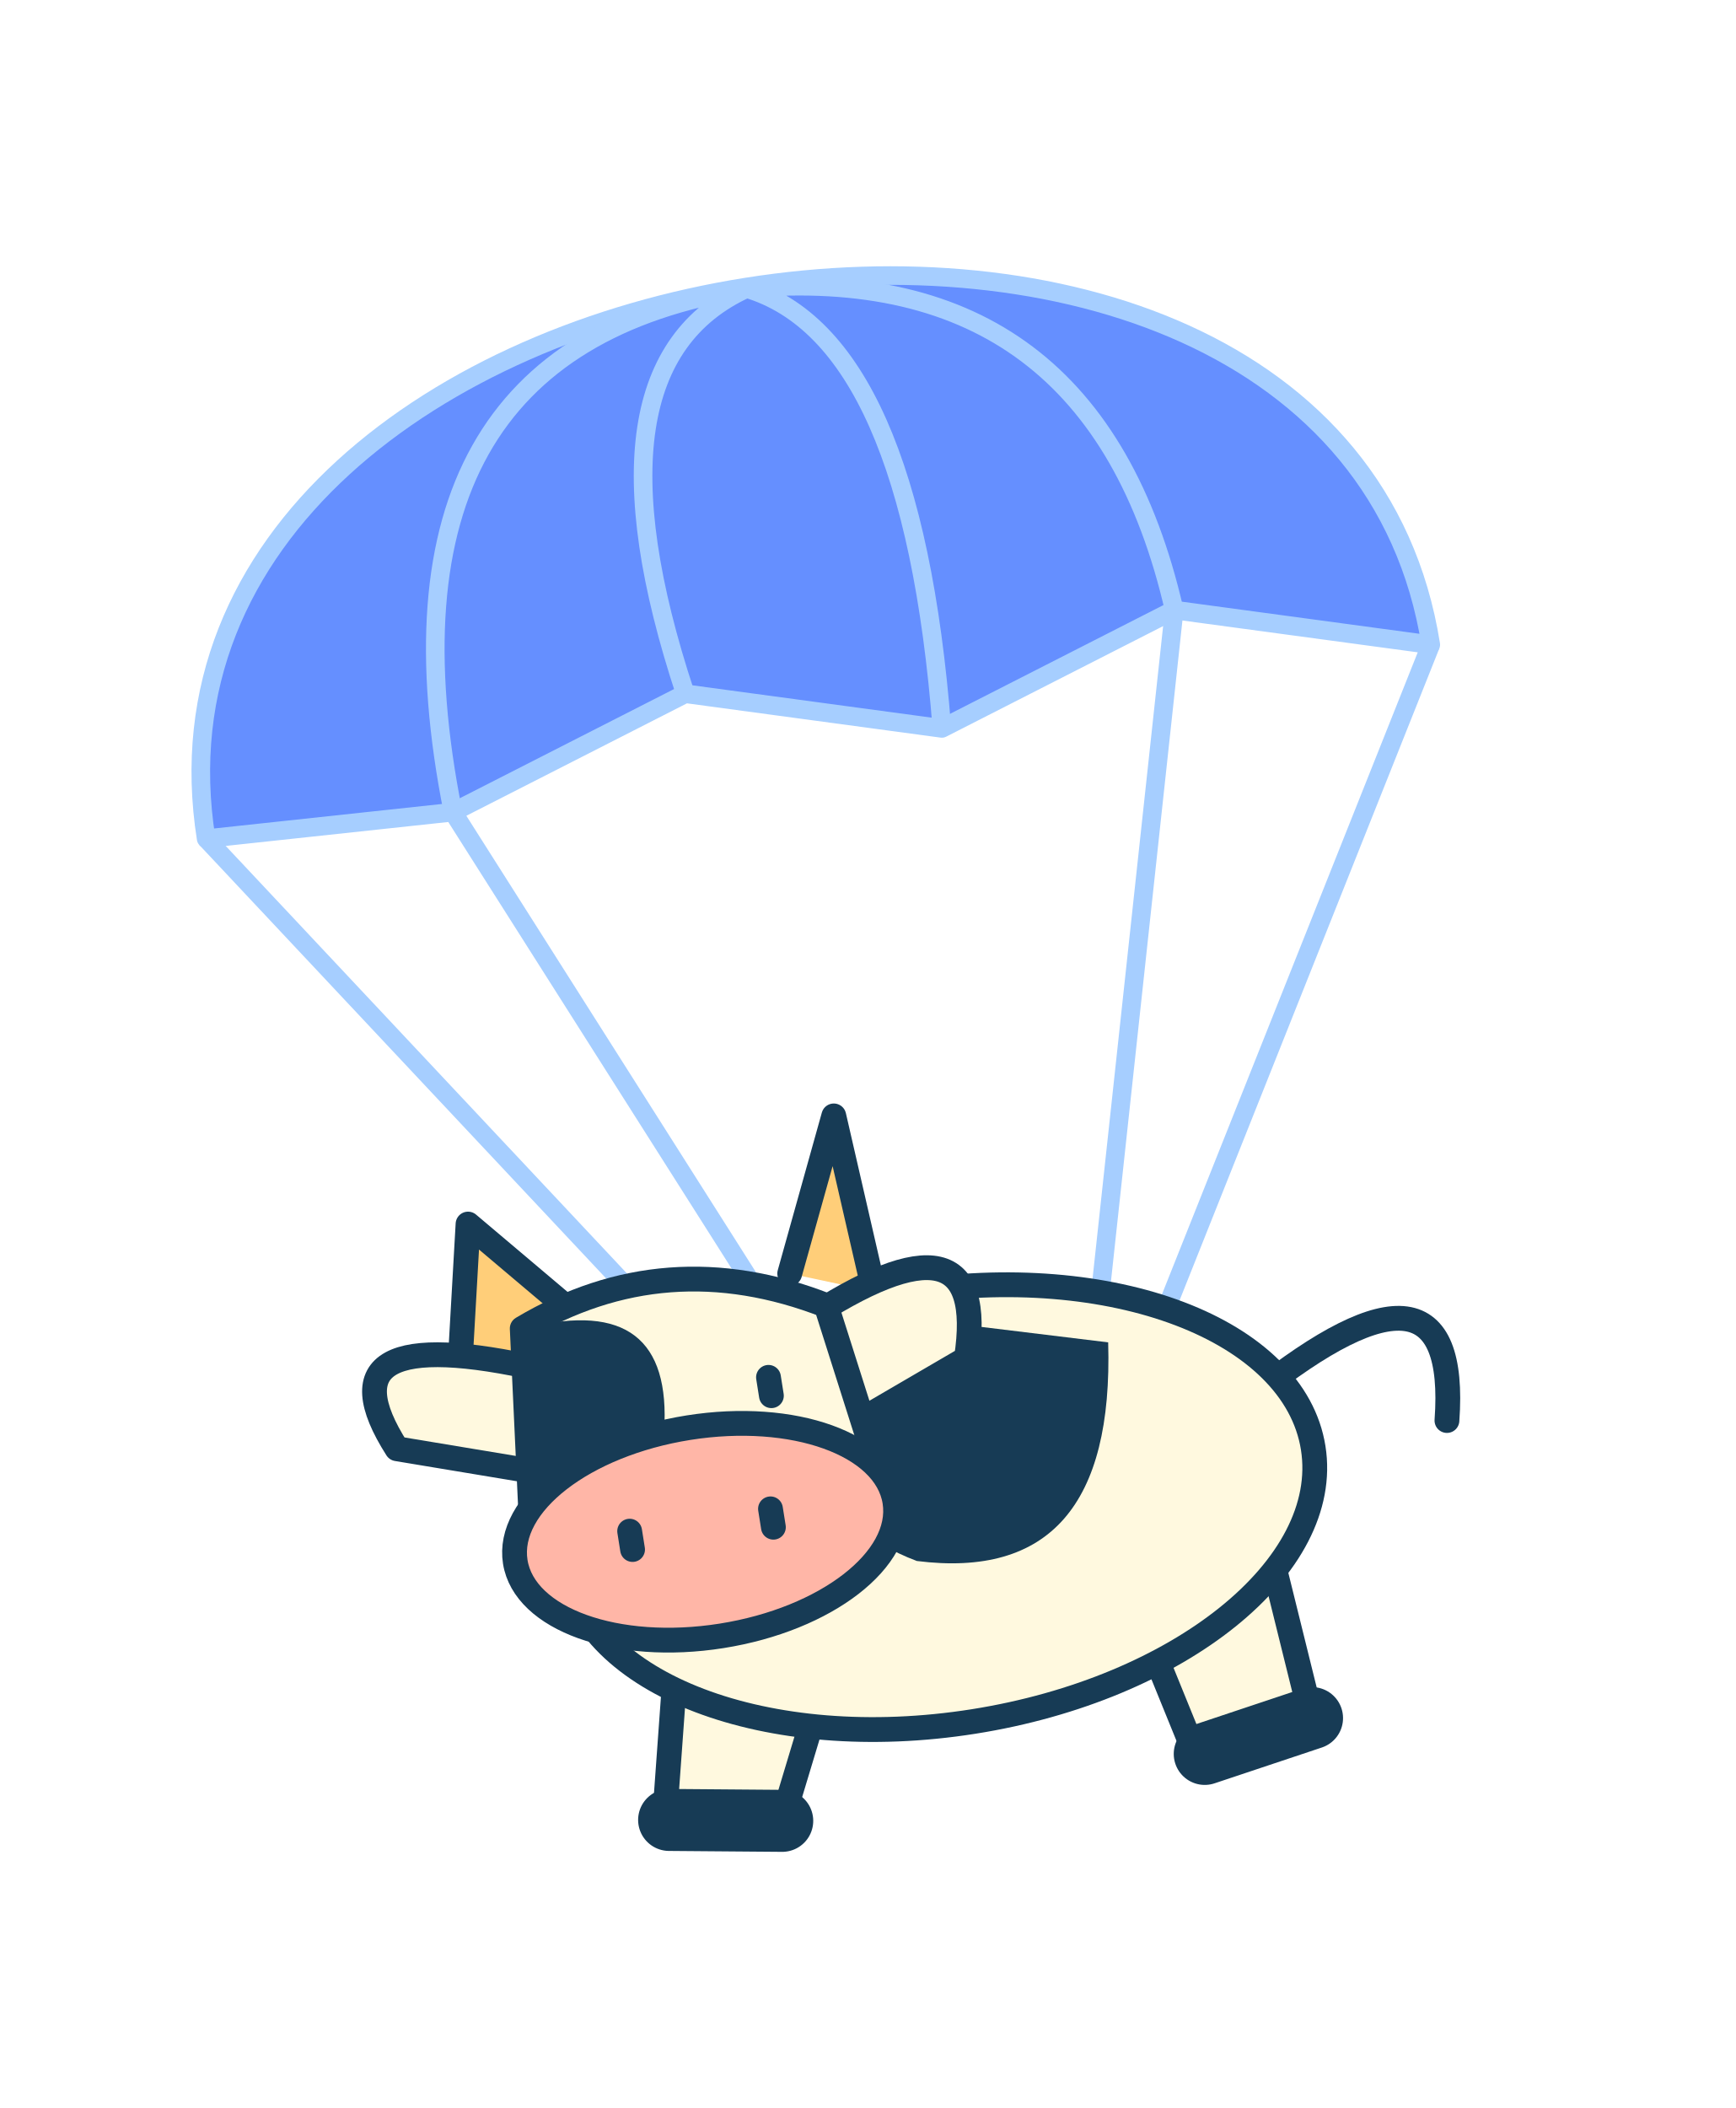
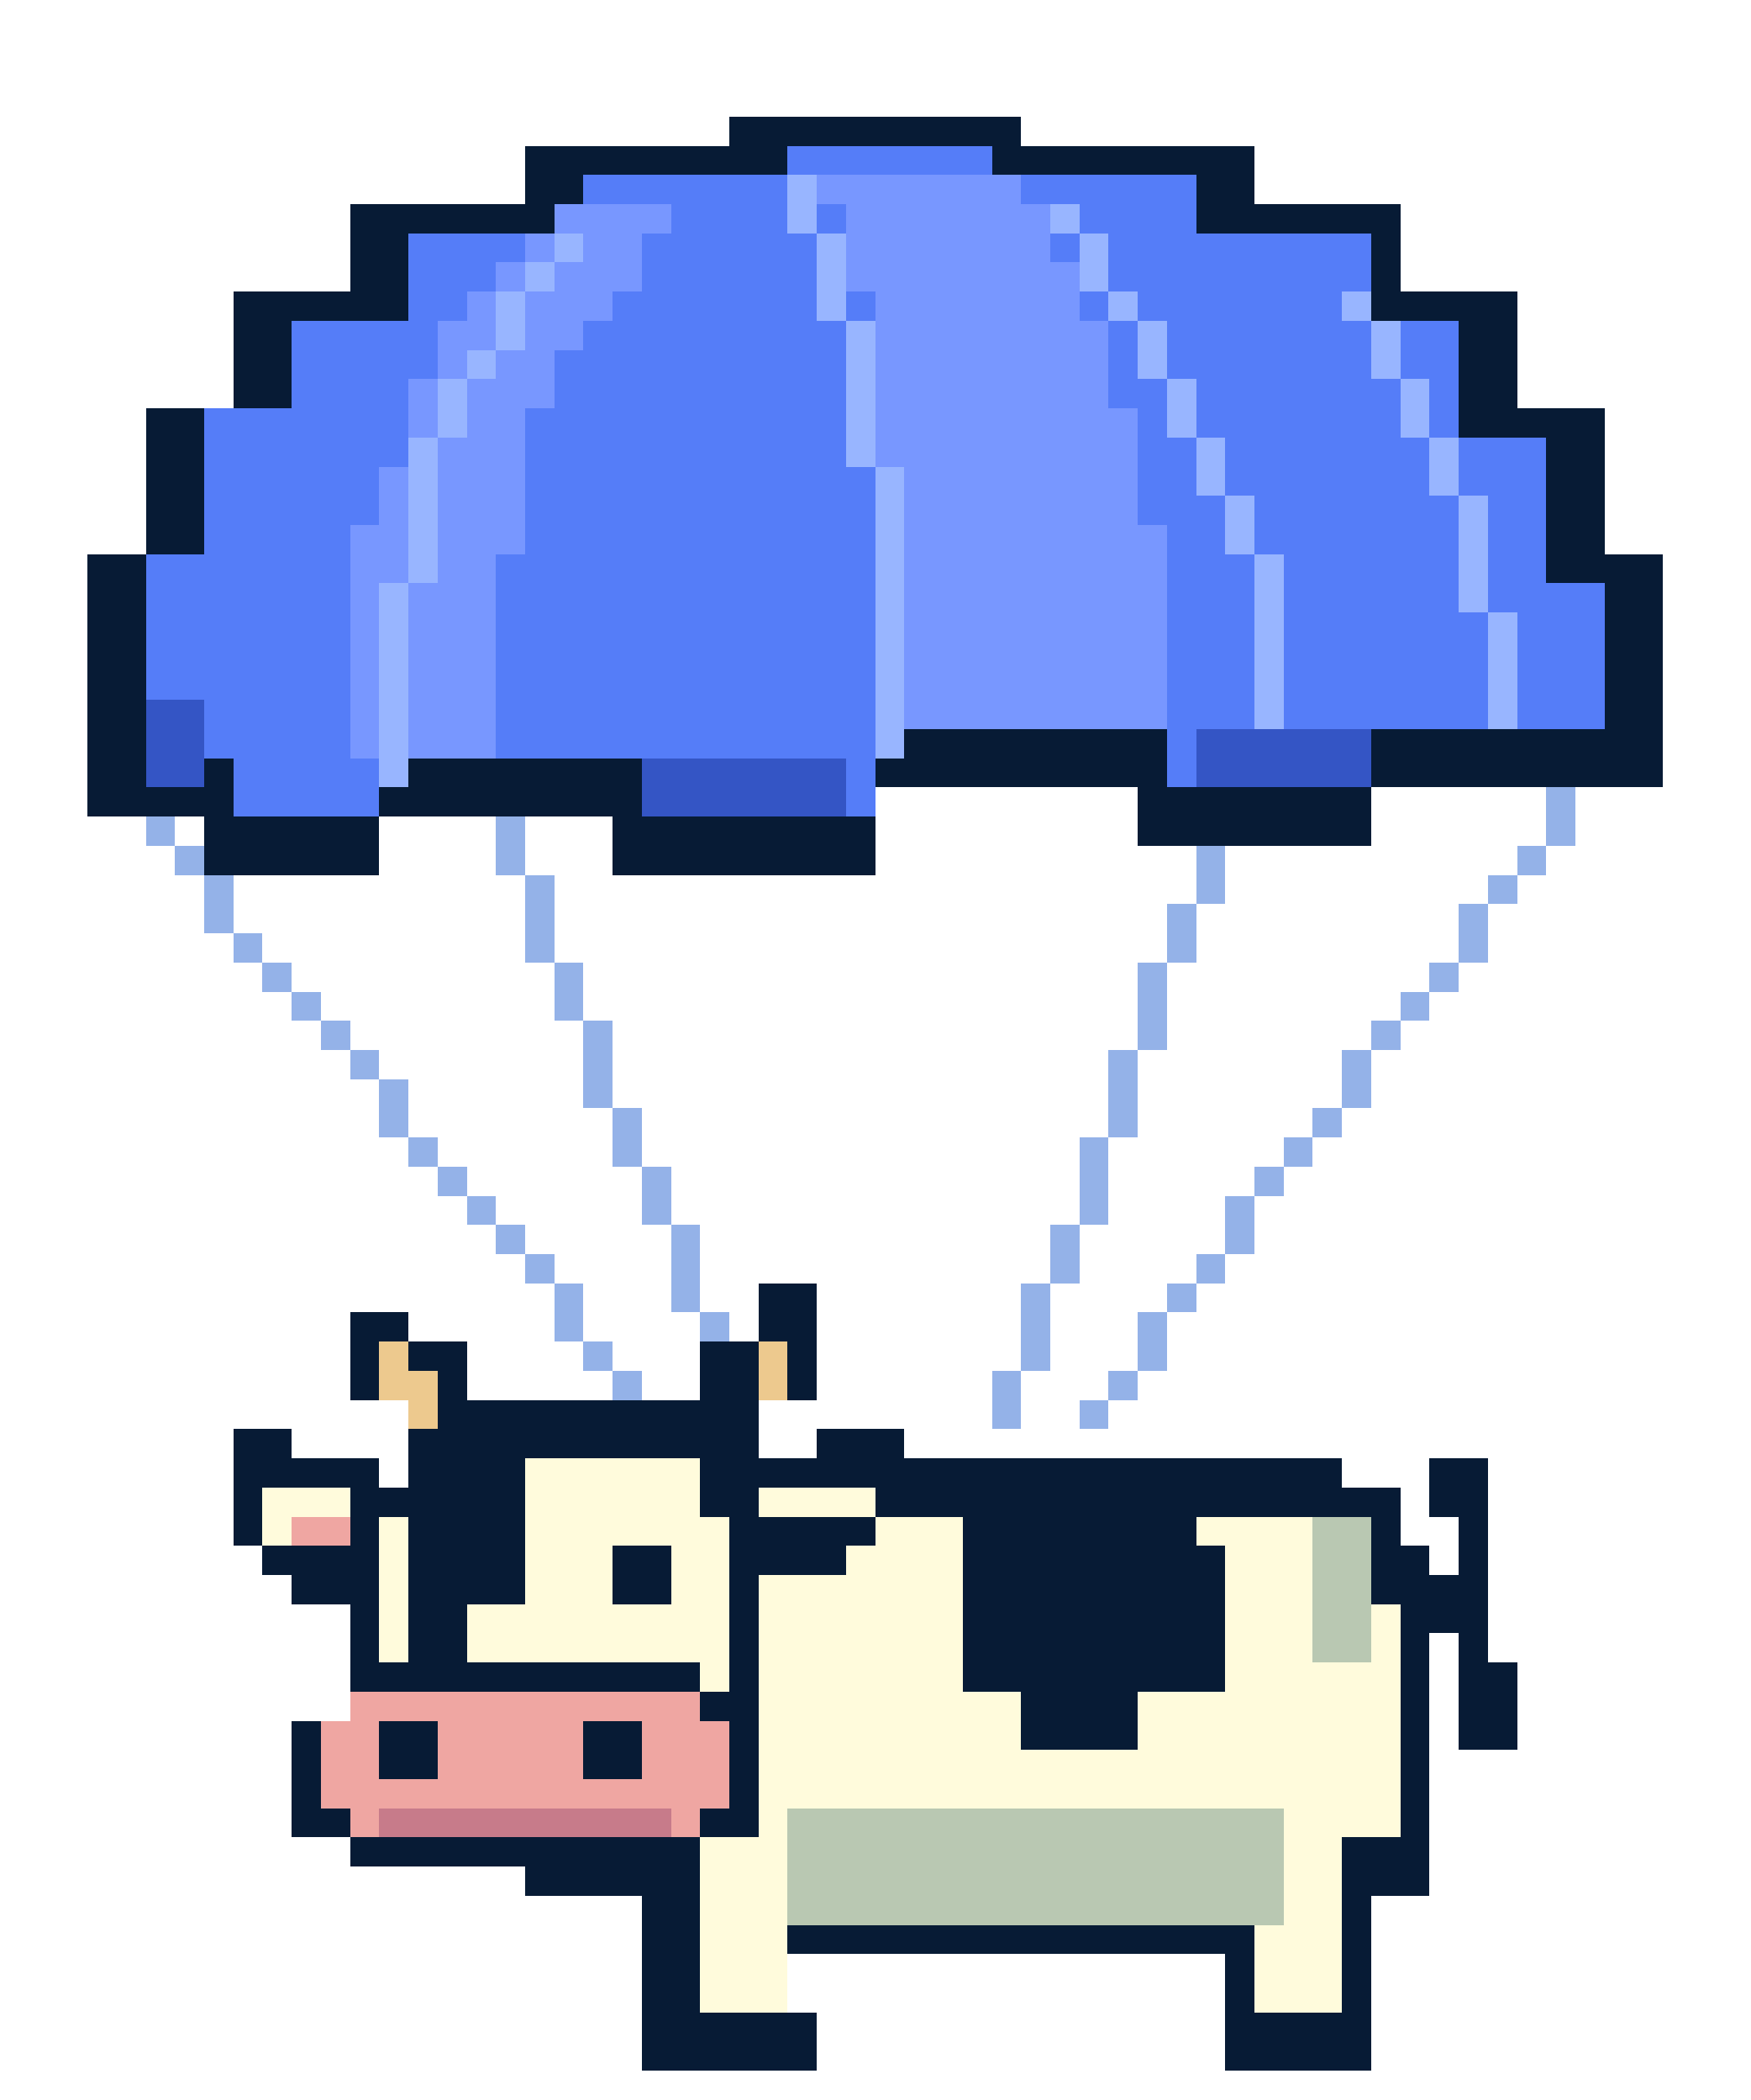
- <svg xmlns="http://www.w3.org/2000/svg" width="280" height="340" viewBox="0 0 280 340">
-   <g fill="none" transform="rotate(-9 140 170) translate(20 20)">
-     <g stroke="#a6ceff" stroke-width="3" stroke-linejoin="round">
-       <path d="M20 99C20 0 220 0 220 99L180 87L140 100L100 88L60 101Z" fill="#658fff" />
-       <path d="M60 101Q57 25 120 25Q176 29 180 87M100 88Q91 33 120 25Q145 37 140 100" />
-       <path d="M20 99L92 205M60 101L105 205M180 87L148 205M220 99L157 205" />
-     </g>
-     <g stroke="#173b55" stroke-width="4" stroke-linecap="round" stroke-linejoin="round">
-       <path d="M75 238L68 268L86 272L100 243M148 242L155 272L174 268L171 233" fill="#fff9df" />
-       <path d="M69 267L87 270M156 270L174 267" stroke-width="10" />
-       <path d="M173 214Q210 193 203 223" />
-       <ellipse cx="120" cy="224" rx="61" ry="35" fill="#fff9df" />
-       <path d="M116 192Q92 219 115 232Q146 241 151 202" fill="#173b55" stroke="none" />
-       <path d="M71 189L52 167L47 190M102 183L113 159L115 188" fill="#ffce79" />
-       <path d="M60 192Q25 178 35 201L59 209M103 191Q136 176 128 201L110 208" fill="#fff9df" />
-       <path d="M58 185Q83 175 107 189L112 222Q83 242 54 221Z" fill="#fff9df" />
-       <path d="M59 185Q83 183 78 205L56 210" fill="#173b55" stroke="none" />
-       <ellipse cx="82" cy="222" rx="31" ry="17" fill="#ffb6a7" />
-       <path d="M70 220V223M93 220V223M96 199V202" />
+ <svg xmlns="http://www.w3.org/2000/svg" id="still" width="120" height="144" viewBox="0 0 120 144" fill="none" shape-rendering="crispEdges" role="img" aria-labelledby="title">
+   <g transform="scale(2)">
+     <rect x="4" y="27" width="1" height="1" fill="#94b2e8" />
+     <rect x="5" y="28" width="1" height="1" fill="#94b2e8" />
+     <rect x="6" y="29" width="1" height="1" fill="#94b2e8" />
+     <rect x="7" y="30" width="1" height="1" fill="#94b2e8" />
+     <rect x="7" y="31" width="1" height="1" fill="#94b2e8" />
+     <rect x="8" y="32" width="1" height="1" fill="#94b2e8" />
+     <rect x="9" y="33" width="1" height="1" fill="#94b2e8" />
+     <rect x="10" y="34" width="1" height="1" fill="#94b2e8" />
+     <rect x="11" y="35" width="1" height="1" fill="#94b2e8" />
+     <rect x="12" y="36" width="1" height="1" fill="#94b2e8" />
+     <rect x="13" y="37" width="1" height="1" fill="#94b2e8" />
+     <rect x="13" y="38" width="1" height="1" fill="#94b2e8" />
+     <rect x="14" y="39" width="1" height="1" fill="#94b2e8" />
+     <rect x="15" y="40" width="1" height="1" fill="#94b2e8" />
+     <rect x="16" y="41" width="1" height="1" fill="#94b2e8" />
+     <rect x="17" y="42" width="1" height="1" fill="#94b2e8" />
+     <rect x="18" y="43" width="1" height="1" fill="#94b2e8" />
+     <rect x="19" y="44" width="1" height="1" fill="#94b2e8" />
+     <rect x="19" y="45" width="1" height="1" fill="#94b2e8" />
+     <rect x="20" y="46" width="1" height="1" fill="#94b2e8" />
+     <rect x="21" y="47" width="1" height="1" fill="#94b2e8" />
+     <rect x="22" y="48" width="1" height="1" fill="#94b2e8" />
+     <rect x="16" y="26" width="1" height="1" fill="#94b2e8" />
+     <rect x="16" y="27" width="1" height="1" fill="#94b2e8" />
+     <rect x="17" y="28" width="1" height="1" fill="#94b2e8" />
+     <rect x="17" y="29" width="1" height="1" fill="#94b2e8" />
+     <rect x="18" y="30" width="1" height="1" fill="#94b2e8" />
+     <rect x="18" y="31" width="1" height="1" fill="#94b2e8" />
+     <rect x="18" y="32" width="1" height="1" fill="#94b2e8" />
+     <rect x="19" y="33" width="1" height="1" fill="#94b2e8" />
+     <rect x="19" y="34" width="1" height="1" fill="#94b2e8" />
+     <rect x="20" y="35" width="1" height="1" fill="#94b2e8" />
+     <rect x="20" y="36" width="1" height="1" fill="#94b2e8" />
+     <rect x="20" y="37" width="1" height="1" fill="#94b2e8" />
+     <rect x="21" y="38" width="1" height="1" fill="#94b2e8" />
+     <rect x="21" y="39" width="1" height="1" fill="#94b2e8" />
+     <rect x="22" y="40" width="1" height="1" fill="#94b2e8" />
+     <rect x="22" y="41" width="1" height="1" fill="#94b2e8" />
+     <rect x="23" y="42" width="1" height="1" fill="#94b2e8" />
+     <rect x="23" y="43" width="1" height="1" fill="#94b2e8" />
+     <rect x="23" y="44" width="1" height="1" fill="#94b2e8" />
+     <rect x="24" y="45" width="1" height="1" fill="#94b2e8" />
+     <rect x="24" y="46" width="1" height="1" fill="#94b2e8" />
+     <rect x="25" y="47" width="1" height="1" fill="#94b2e8" />
+     <rect x="25" y="48" width="1" height="1" fill="#94b2e8" />
+     <rect x="42" y="26" width="1" height="1" fill="#94b2e8" />
+     <rect x="42" y="27" width="1" height="1" fill="#94b2e8" />
+     <rect x="41" y="28" width="1" height="1" fill="#94b2e8" />
+     <rect x="41" y="29" width="1" height="1" fill="#94b2e8" />
+     <rect x="41" y="30" width="1" height="1" fill="#94b2e8" />
+     <rect x="40" y="31" width="1" height="1" fill="#94b2e8" />
+     <rect x="40" y="32" width="1" height="1" fill="#94b2e8" />
+     <rect x="39" y="33" width="1" height="1" fill="#94b2e8" />
+     <rect x="39" y="34" width="1" height="1" fill="#94b2e8" />
+     <rect x="39" y="35" width="1" height="1" fill="#94b2e8" />
+     <rect x="38" y="36" width="1" height="1" fill="#94b2e8" />
+     <rect x="38" y="37" width="1" height="1" fill="#94b2e8" />
+     <rect x="38" y="38" width="1" height="1" fill="#94b2e8" />
+     <rect x="37" y="39" width="1" height="1" fill="#94b2e8" />
+     <rect x="37" y="40" width="1" height="1" fill="#94b2e8" />
+     <rect x="37" y="41" width="1" height="1" fill="#94b2e8" />
+     <rect x="36" y="42" width="1" height="1" fill="#94b2e8" />
+     <rect x="36" y="43" width="1" height="1" fill="#94b2e8" />
+     <rect x="35" y="44" width="1" height="1" fill="#94b2e8" />
+     <rect x="35" y="45" width="1" height="1" fill="#94b2e8" />
+     <rect x="35" y="46" width="1" height="1" fill="#94b2e8" />
+     <rect x="34" y="47" width="1" height="1" fill="#94b2e8" />
+     <rect x="34" y="48" width="1" height="1" fill="#94b2e8" />
+     <rect x="55" y="25" width="1" height="1" fill="#94b2e8" />
+     <rect x="54" y="26" width="1" height="1" fill="#94b2e8" />
+     <rect x="53" y="27" width="1" height="1" fill="#94b2e8" />
+     <rect x="53" y="28" width="1" height="1" fill="#94b2e8" />
+     <rect x="52" y="29" width="1" height="1" fill="#94b2e8" />
+     <rect x="51" y="30" width="1" height="1" fill="#94b2e8" />
+     <rect x="50" y="31" width="1" height="1" fill="#94b2e8" />
+     <rect x="50" y="32" width="1" height="1" fill="#94b2e8" />
+     <rect x="49" y="33" width="1" height="1" fill="#94b2e8" />
+     <rect x="48" y="34" width="1" height="1" fill="#94b2e8" />
+     <rect x="47" y="35" width="1" height="1" fill="#94b2e8" />
+     <rect x="46" y="36" width="1" height="1" fill="#94b2e8" />
+     <rect x="46" y="37" width="1" height="1" fill="#94b2e8" />
+     <rect x="45" y="38" width="1" height="1" fill="#94b2e8" />
+     <rect x="44" y="39" width="1" height="1" fill="#94b2e8" />
+     <rect x="43" y="40" width="1" height="1" fill="#94b2e8" />
+     <rect x="42" y="41" width="1" height="1" fill="#94b2e8" />
+     <rect x="42" y="42" width="1" height="1" fill="#94b2e8" />
+     <rect x="41" y="43" width="1" height="1" fill="#94b2e8" />
+     <rect x="40" y="44" width="1" height="1" fill="#94b2e8" />
+     <rect x="39" y="45" width="1" height="1" fill="#94b2e8" />
+     <rect x="39" y="46" width="1" height="1" fill="#94b2e8" />
+     <rect x="38" y="47" width="1" height="1" fill="#94b2e8" />
+     <rect x="37" y="48" width="1" height="1" fill="#94b2e8" />
+     <path d="M3 28 3 19 5 19 5 14 8 14 8 10 12 10 12 7 18 7 18 5 25 5 25 4 35 4 35 5 43 5 43 7 48 7 48 10 52 10 52 14 55 14 55 19 57 19 57 27 47 27 47 29 39 29 39 27 30 27 30 30 21 30 21 28 13 28 13 30 7 30 7 28 3 28Z" fill="#071b35" />
+     <path d="M5 26 5 19 7 19 7 14 10 14 10 11 14 11 14 8 20 8 20 6 27 6 27 5 34 5 34 6 41 6 41 8 47 8 47 11 50 11 50 15 53 15 53 20 55 20 55 25 47 25 47 27 40 27 40 25 30 25 30 28 22 28 22 26 13 26 13 28 8 28 8 26 5 26Z" fill="#557df8" />
+     <path d="M20 7 19 7 19 8 18 8 18 9 17 9 17 10 16 10 16 11 15 11 15 13 14 13 14 16 13 16 13 18 12 18 12 26 17 26 17 19 18 19 18 14 19 14 19 12 20 12 20 11 21 11 21 10 22 10 22 8 23 8 23 7 20 7Z" fill="#7897ff" />
+     <path d="M28 6 28 7 29 7 29 10 30 10 30 16 31 16 31 25 40 25 40 18 39 18 39 14 38 14 38 11 37 11 37 9 36 9 36 7 35 7 35 6 28 6Z" fill="#7897ff" />
+     <rect x="19" y="8" width="1" height="1" fill="#98b5ff" />
+     <rect x="18" y="9" width="1" height="1" fill="#98b5ff" />
+     <rect x="17" y="10" width="1" height="1" fill="#98b5ff" />
+     <rect x="17" y="11" width="1" height="1" fill="#98b5ff" />
+     <rect x="16" y="12" width="1" height="1" fill="#98b5ff" />
+     <rect x="15" y="13" width="1" height="1" fill="#98b5ff" />
+     <rect x="15" y="13" width="1" height="1" fill="#98b5ff" />
+     <rect x="15" y="14" width="1" height="1" fill="#98b5ff" />
+     <rect x="14" y="15" width="1" height="1" fill="#98b5ff" />
+     <rect x="14" y="16" width="1" height="1" fill="#98b5ff" />
+     <rect x="14" y="17" width="1" height="1" fill="#98b5ff" />
+     <rect x="14" y="18" width="1" height="1" fill="#98b5ff" />
+     <rect x="14" y="19" width="1" height="1" fill="#98b5ff" />
+     <rect x="13" y="20" width="1" height="1" fill="#98b5ff" />
+     <rect x="13" y="21" width="1" height="1" fill="#98b5ff" />
+     <rect x="13" y="21" width="1" height="1" fill="#98b5ff" />
+     <rect x="13" y="22" width="1" height="1" fill="#98b5ff" />
+     <rect x="13" y="23" width="1" height="1" fill="#98b5ff" />
+     <rect x="13" y="24" width="1" height="1" fill="#98b5ff" />
+     <rect x="13" y="25" width="1" height="1" fill="#98b5ff" />
+     <rect x="13" y="26" width="1" height="1" fill="#98b5ff" />
+     <rect x="27" y="6" width="1" height="1" fill="#98b5ff" />
+     <rect x="27" y="7" width="1" height="1" fill="#98b5ff" />
+     <rect x="28" y="8" width="1" height="1" fill="#98b5ff" />
+     <rect x="28" y="9" width="1" height="1" fill="#98b5ff" />
+     <rect x="28" y="10" width="1" height="1" fill="#98b5ff" />
+     <rect x="29" y="11" width="1" height="1" fill="#98b5ff" />
+     <rect x="29" y="12" width="1" height="1" fill="#98b5ff" />
+     <rect x="29" y="12" width="1" height="1" fill="#98b5ff" />
+     <rect x="29" y="13" width="1" height="1" fill="#98b5ff" />
+     <rect x="29" y="14" width="1" height="1" fill="#98b5ff" />
+     <rect x="29" y="15" width="1" height="1" fill="#98b5ff" />
+     <rect x="30" y="16" width="1" height="1" fill="#98b5ff" />
+     <rect x="30" y="17" width="1" height="1" fill="#98b5ff" />
+     <rect x="30" y="18" width="1" height="1" fill="#98b5ff" />
+     <rect x="30" y="19" width="1" height="1" fill="#98b5ff" />
+     <rect x="30" y="20" width="1" height="1" fill="#98b5ff" />
+     <rect x="30" y="20" width="1" height="1" fill="#98b5ff" />
+     <rect x="30" y="21" width="1" height="1" fill="#98b5ff" />
+     <rect x="30" y="22" width="1" height="1" fill="#98b5ff" />
+     <rect x="30" y="23" width="1" height="1" fill="#98b5ff" />
+     <rect x="30" y="24" width="1" height="1" fill="#98b5ff" />
+     <rect x="30" y="25" width="1" height="1" fill="#98b5ff" />
+     <rect x="36" y="7" width="1" height="1" fill="#98b5ff" />
+     <rect x="37" y="8" width="1" height="1" fill="#98b5ff" />
+     <rect x="37" y="9" width="1" height="1" fill="#98b5ff" />
+     <rect x="38" y="10" width="1" height="1" fill="#98b5ff" />
+     <rect x="39" y="11" width="1" height="1" fill="#98b5ff" />
+     <rect x="39" y="12" width="1" height="1" fill="#98b5ff" />
+     <rect x="40" y="13" width="1" height="1" fill="#98b5ff" />
+     <rect x="40" y="13" width="1" height="1" fill="#98b5ff" />
+     <rect x="40" y="14" width="1" height="1" fill="#98b5ff" />
+     <rect x="41" y="15" width="1" height="1" fill="#98b5ff" />
+     <rect x="41" y="16" width="1" height="1" fill="#98b5ff" />
+     <rect x="42" y="17" width="1" height="1" fill="#98b5ff" />
+     <rect x="42" y="18" width="1" height="1" fill="#98b5ff" />
+     <rect x="43" y="19" width="1" height="1" fill="#98b5ff" />
+     <rect x="43" y="20" width="1" height="1" fill="#98b5ff" />
+     <rect x="43" y="20" width="1" height="1" fill="#98b5ff" />
+     <rect x="43" y="21" width="1" height="1" fill="#98b5ff" />
+     <rect x="43" y="22" width="1" height="1" fill="#98b5ff" />
+     <rect x="43" y="23" width="1" height="1" fill="#98b5ff" />
+     <rect x="43" y="24" width="1" height="1" fill="#98b5ff" />
+     <rect x="43" y="25" width="1" height="1" fill="#98b5ff" />
+     <rect x="46" y="10" width="1" height="1" fill="#98b5ff" />
+     <rect x="47" y="11" width="1" height="1" fill="#98b5ff" />
+     <rect x="47" y="12" width="1" height="1" fill="#98b5ff" />
+     <rect x="48" y="13" width="1" height="1" fill="#98b5ff" />
+     <rect x="48" y="14" width="1" height="1" fill="#98b5ff" />
+     <rect x="49" y="15" width="1" height="1" fill="#98b5ff" />
+     <rect x="49" y="16" width="1" height="1" fill="#98b5ff" />
+     <rect x="50" y="17" width="1" height="1" fill="#98b5ff" />
+     <rect x="50" y="17" width="1" height="1" fill="#98b5ff" />
+     <rect x="50" y="18" width="1" height="1" fill="#98b5ff" />
+     <rect x="50" y="19" width="1" height="1" fill="#98b5ff" />
+     <rect x="50" y="20" width="1" height="1" fill="#98b5ff" />
+     <rect x="51" y="21" width="1" height="1" fill="#98b5ff" />
+     <rect x="51" y="22" width="1" height="1" fill="#98b5ff" />
+     <rect x="51" y="23" width="1" height="1" fill="#98b5ff" />
+     <rect x="51" y="24" width="1" height="1" fill="#98b5ff" />
+     <rect x="5" y="24" width="2" height="3" fill="#3455c5" />
+     <rect x="22" y="26" width="7" height="2" fill="#3455c5" />
+     <rect x="41" y="25" width="6" height="2" fill="#3455c5" />
+     <g transform="translate(8 44)">
+       <path d="M11 6 38 6 38 7 40 7 40 9 41 9 41 21 39 21 39 27 34 27 34 23 19 23 19 27 14 27 14 21 10 21 10 12 11 12 11 6Z" fill="#071b35" />
+       <rect x="13" y="8" width="25" height="12" fill="#fffbdc" />
+       <rect x="12" y="11" width="28" height="8" fill="#fffbdc" />
+       <rect x="16" y="20" width="3" height="5" fill="#fffbdc" />
+       <rect x="35" y="20" width="3" height="5" fill="#fffbdc" />
+       <rect x="19" y="18" width="17" height="4" fill="#b9c8b2" />
+       <rect x="15" y="25" width="5" height="2" fill="#071b35" />
+       <rect x="34" y="25" width="5" height="2" fill="#071b35" />
+       <path d="M25 7 33 7 33 9 34 9 34 14 31 14 31 16 27 16 27 14 25 14 25 7Z" fill="#071b35" />
+       <rect x="37" y="8" width="2" height="5" fill="#b9c8b2" />
+       <rect x="40" y="10" width="2" height="2" fill="#071b35" />
+       <rect x="42" y="7" width="1" height="6" fill="#071b35" />
+       <rect x="41" y="6" width="2" height="2" fill="#071b35" />
+       <rect x="42" y="13" width="2" height="3" fill="#071b35" />
+       <path d="M6 4 4 4 4 1 6 1 6 2 8 2 8 6 6 6 6 4Z" fill="#071b35" />
+       <rect x="5" y="2" width="1" height="2" fill="#edc98e" />
+       <rect x="6" y="3" width="1" height="2" fill="#edc98e" />
+       <path d="M16 5 16 2 18 2 18 0 20 0 20 4 18 4 18 6 16 6 16 5Z" fill="#071b35" />
+       <rect x="18" y="2" width="1" height="2" fill="#edc98e" />
+       <path d="M6 7 5 7 5 6 2 6 2 5 0 5 0 9 1 9 1 10 2 10 2 11 6 11 6 7Z" fill="#071b35" />
+       <rect x="1" y="7" width="5" height="2" fill="#fffbdc" />
+       <rect x="2" y="8" width="3" height="1" fill="#efa6a2" />
+       <path d="M17 6 20 6 20 5 23 5 23 8 22 8 22 9 21 9 21 10 17 10 17 6Z" fill="#071b35" />
+       <rect x="18" y="7" width="4" height="1" fill="#fffbdc" />
+       <path d="M7 4 16 4 16 5 18 5 18 15 17 15 17 16 16 16 16 17 5 17 5 16 4 16 4 7 7 7 7 4Z" fill="#071b35" />
+       <rect x="7" y="6" width="9" height="9" fill="#fffbdc" />
+       <rect x="5" y="8" width="12" height="6" fill="#fffbdc" />
+       <rect x="6" y="6" width="4" height="5" fill="#071b35" />
+       <rect x="6" y="11" width="2" height="2" fill="#071b35" />
+       <rect x="13" y="9" width="2" height="2" fill="#071b35" />
+       <path d="M4 13 16 13 16 14 18 14 18 19 16 19 16 20 4 20 4 19 2 19 2 15 4 15 4 13Z" fill="#071b35" />
+       <rect x="4" y="14" width="12" height="5" fill="#efa6a2" />
+       <rect x="3" y="15" width="14" height="3" fill="#efa6a2" />
+       <rect x="5" y="18" width="10" height="1" fill="#c77b8a" />
+       <rect x="5" y="15" width="2" height="2" fill="#071b35" />
+       <rect x="12" y="15" width="2" height="2" fill="#071b35" />
    </g>
  </g>
</svg>
